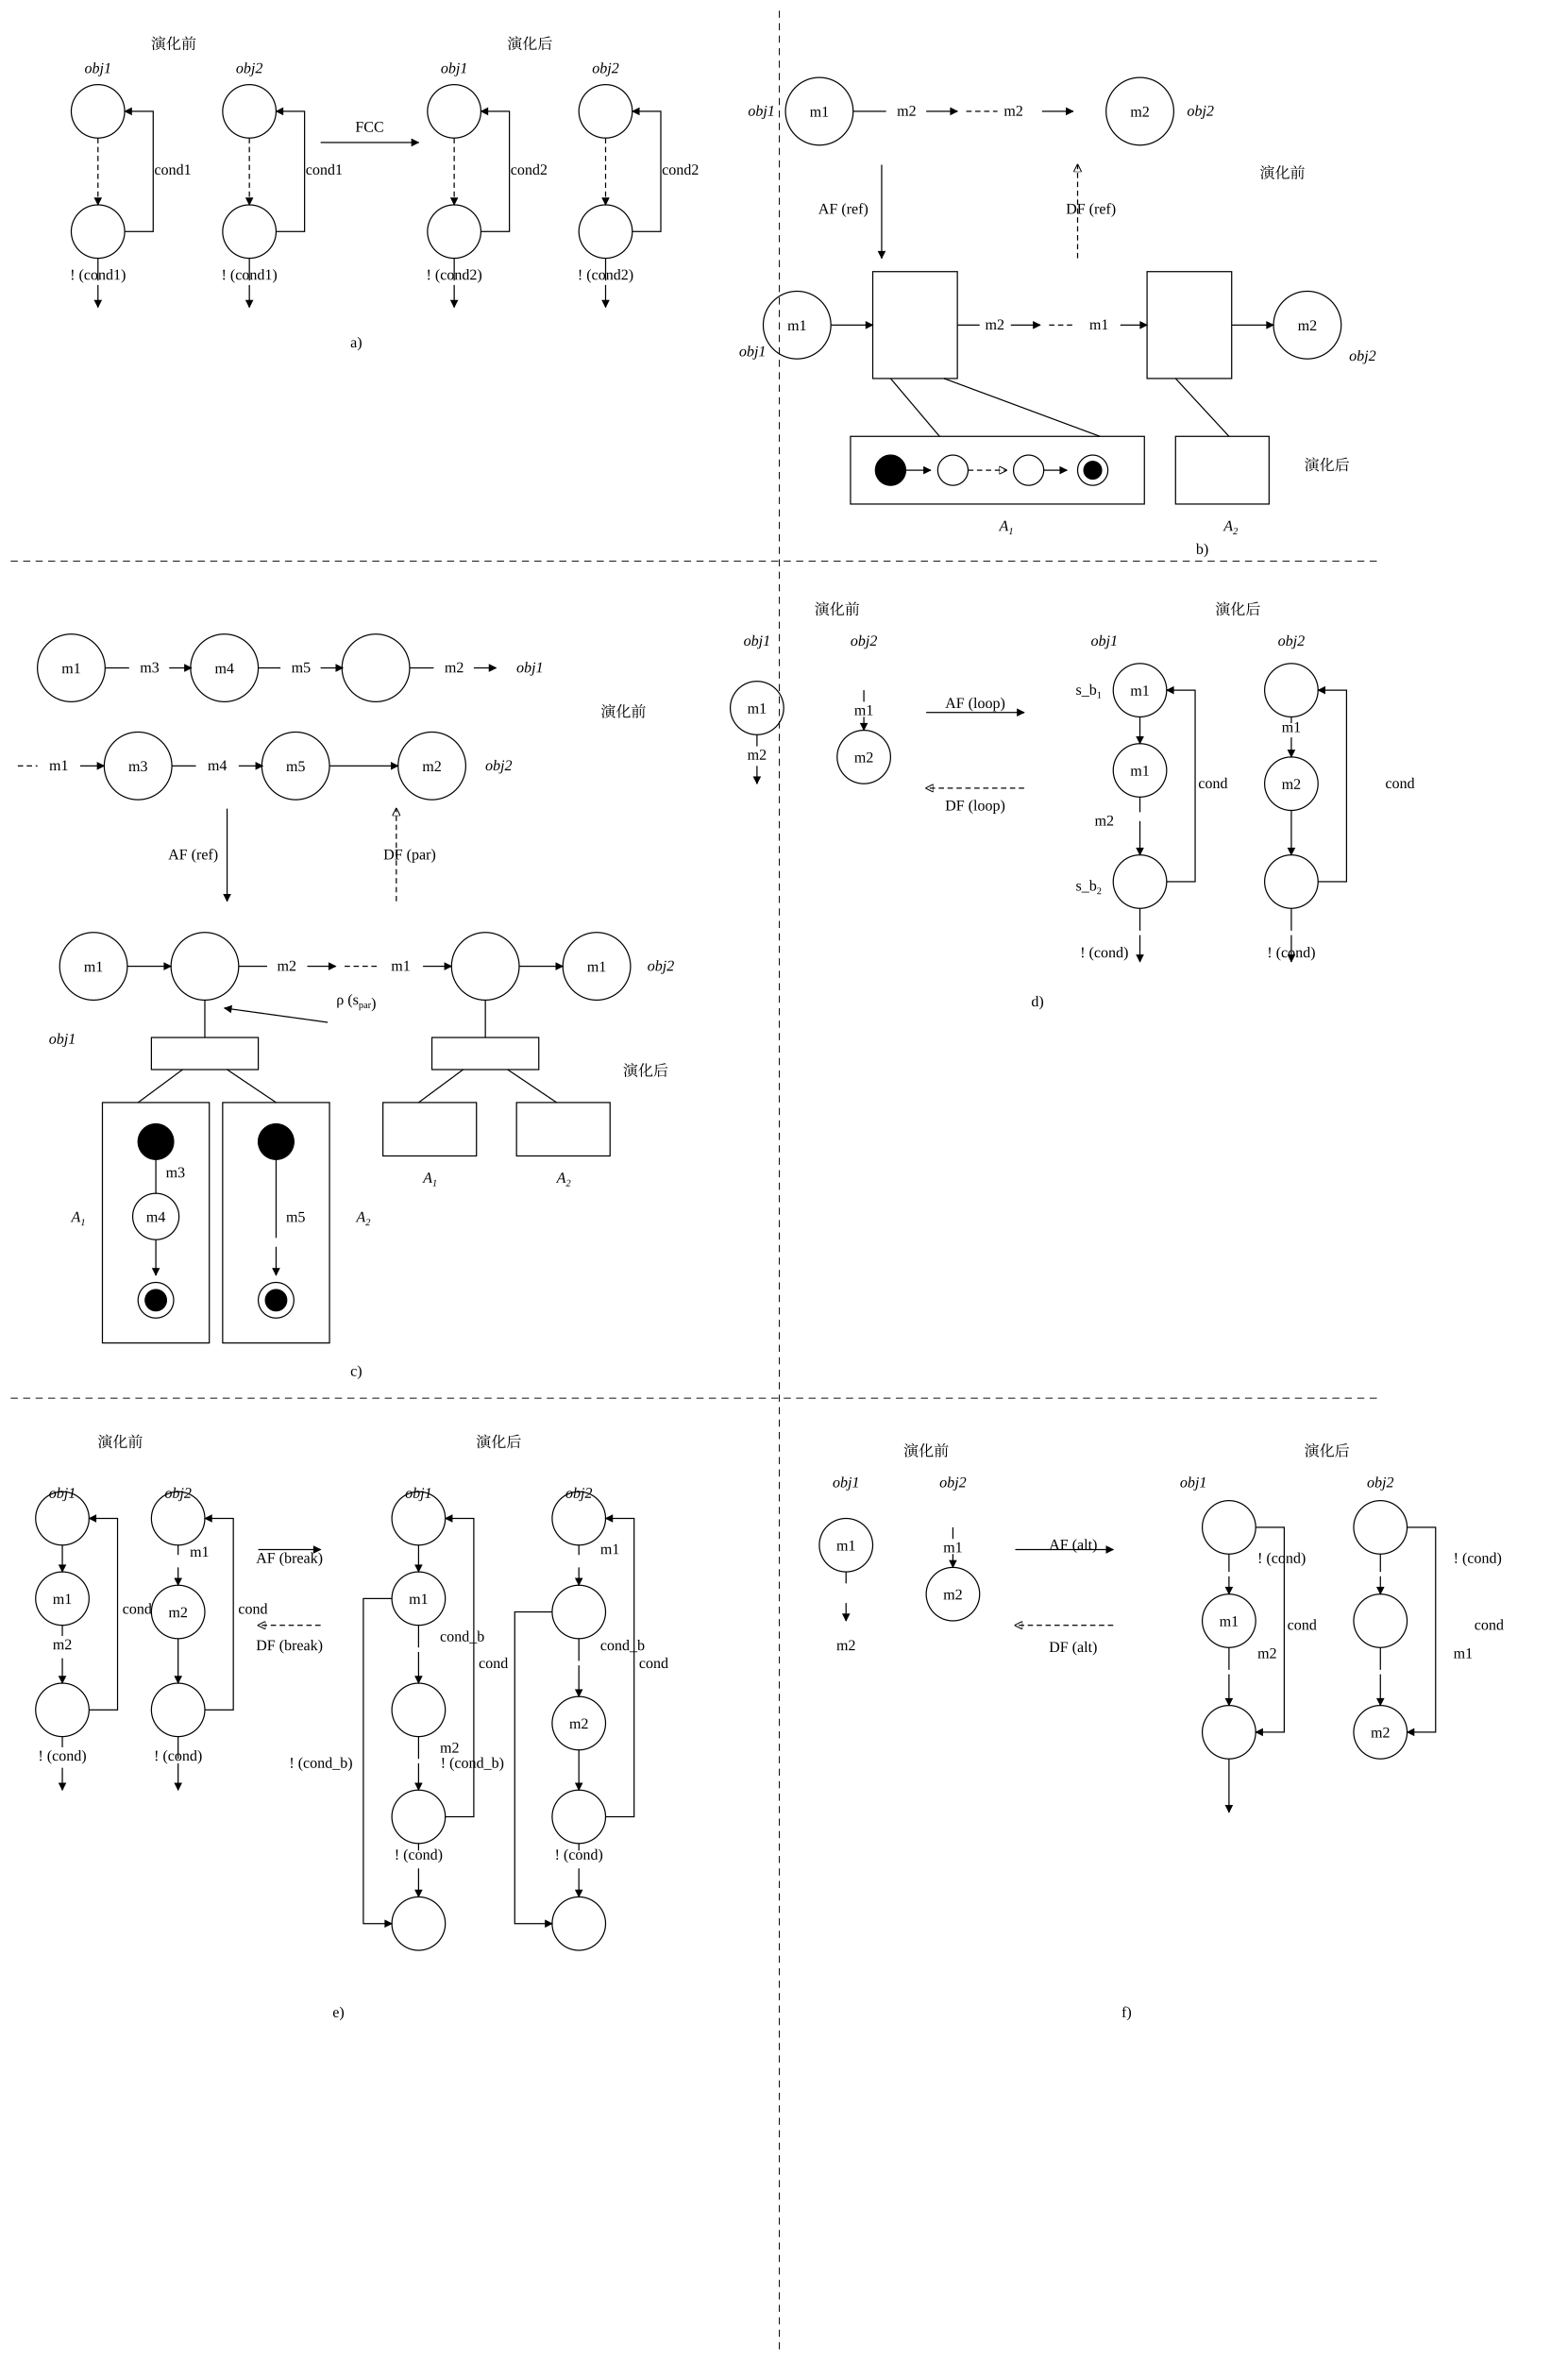
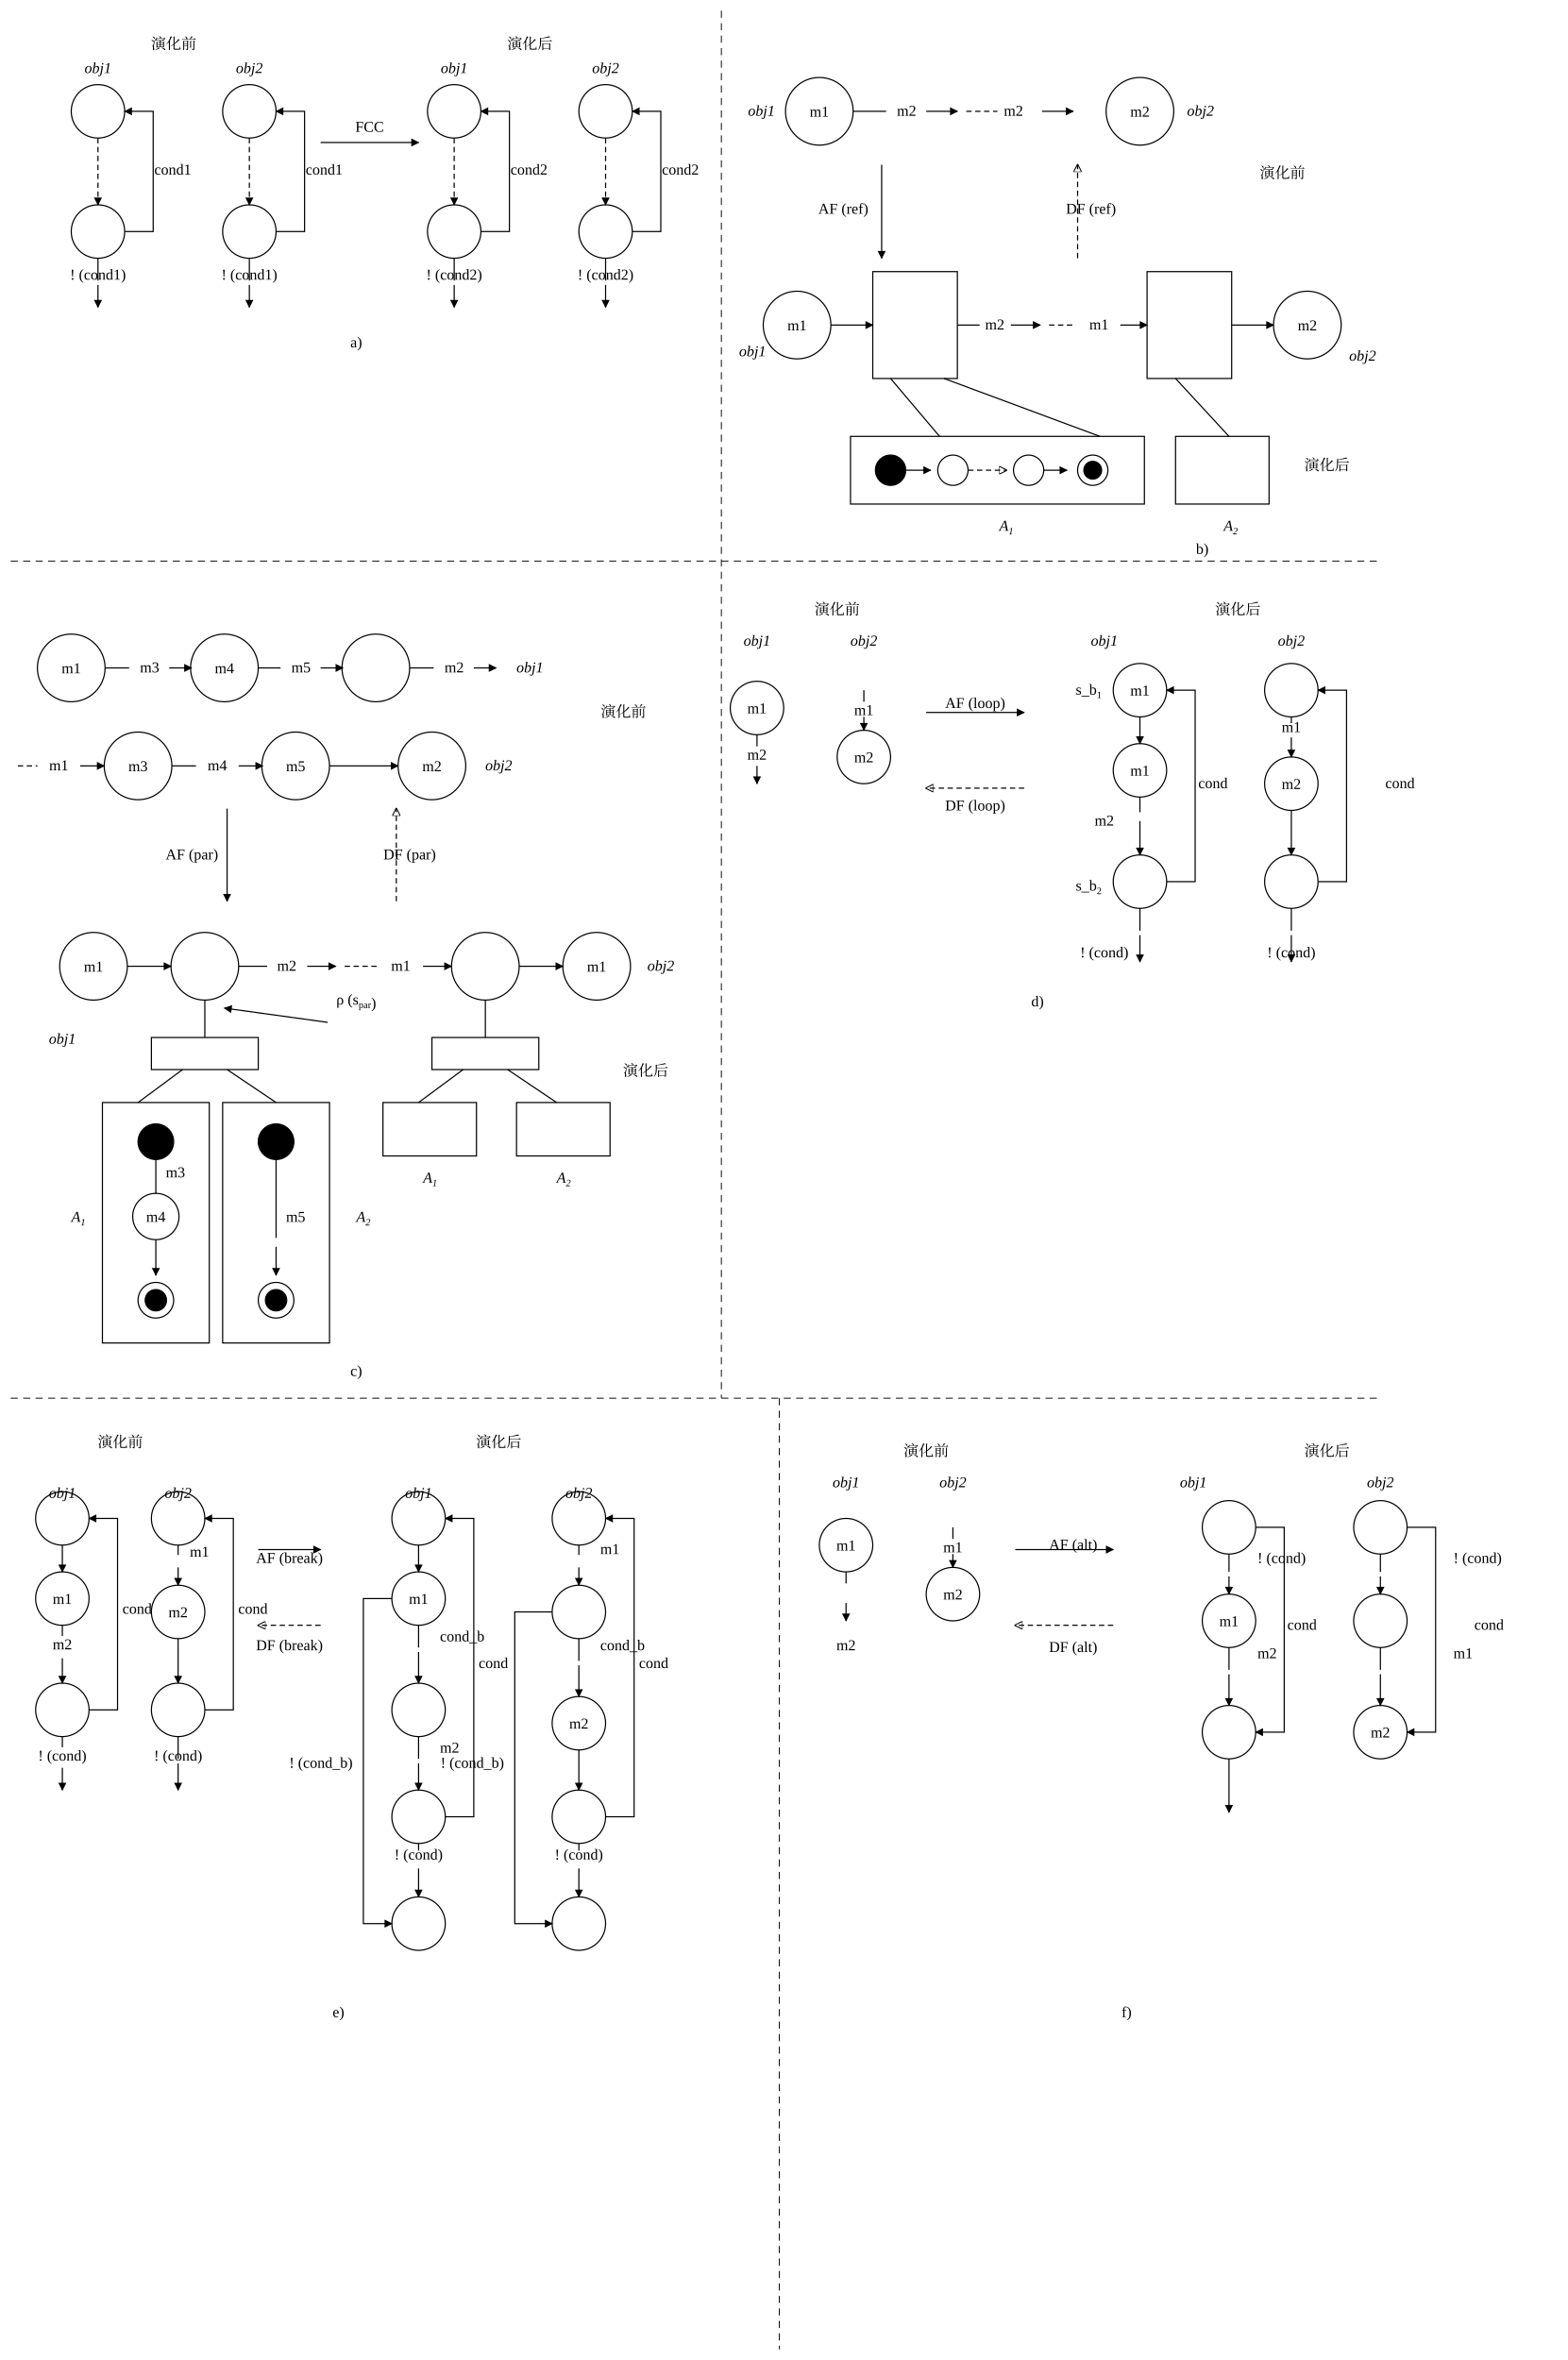
<svg xmlns="http://www.w3.org/2000/svg" viewBox="0 0 1760 2650" font-family="Liberation Serif, SimSun, 'Noto Serif CJK SC', 'WenQuanYi Zen Hei', 'Droid Sans Fallback', serif" font-size="17">
  <defs>
    <marker id="ar" viewBox="0 0 10 10" refX="9" refY="5" markerWidth="7" markerHeight="7" orient="auto-start-reverse">
      <path d="M0,0 L10,5 L0,10 z" fill="#000" />
    </marker>
    <marker id="arh" viewBox="0 0 10 10" refX="9" refY="5" markerWidth="7" markerHeight="7" orient="auto-start-reverse">
      <path d="M0,0 L10,5 L0,10 z" fill="none" stroke="#000" stroke-width="1.2" />
    </marker>
  </defs>
  <g stroke="#000" stroke-width="1.3" fill="none">
    <g>
      <circle cx="110" cy="125" r="30" />
      <line x1="110" y1="155" x2="110" y2="230" stroke-dasharray="6 4" marker-end="url(#ar)" />
      <circle cx="110" cy="260" r="30" />
      <line x1="110" y1="290" x2="110" y2="315" />
      <line x1="110" y1="320" x2="110" y2="345" marker-end="url(#ar)" />
      <path d="M140,260 L172,260 L172,125 L140,125" marker-end="url(#ar)" />
      <circle cx="280" cy="125" r="30" />
      <line x1="280" y1="155" x2="280" y2="230" stroke-dasharray="6 4" marker-end="url(#ar)" />
      <circle cx="280" cy="260" r="30" />
      <line x1="280" y1="290" x2="280" y2="315" />
      <line x1="280" y1="320" x2="280" y2="345" marker-end="url(#ar)" />
      <path d="M310,260 L342,260 L342,125 L310,125" marker-end="url(#ar)" />
      <line x1="360" y1="160" x2="470" y2="160" marker-end="url(#ar)" />
      <circle cx="510" cy="125" r="30" />
      <line x1="510" y1="155" x2="510" y2="230" stroke-dasharray="6 4" marker-end="url(#ar)" />
      <circle cx="510" cy="260" r="30" />
      <line x1="510" y1="290" x2="510" y2="315" />
      <line x1="510" y1="320" x2="510" y2="345" marker-end="url(#ar)" />
      <path d="M540,260 L572,260 L572,125 L540,125" marker-end="url(#ar)" />
      <circle cx="680" cy="125" r="30" />
      <line x1="680" y1="155" x2="680" y2="230" stroke-dasharray="6 4" marker-end="url(#ar)" />
      <circle cx="680" cy="260" r="30" />
      <line x1="680" y1="290" x2="680" y2="315" />
      <line x1="680" y1="320" x2="680" y2="345" marker-end="url(#ar)" />
      <path d="M710,260 L742,260 L742,125 L710,125" marker-end="url(#ar)" />
    </g>
    <g fill="#000" stroke="none" text-anchor="middle">
      <text x="195" y="55">演化前</text>
      <text x="595" y="55">演化后</text>
      <text x="110" y="82" font-style="italic">obj1</text>
      <text x="280" y="82" font-style="italic">obj2</text>
      <text x="194" y="196">cond1</text>
      <text x="364" y="196">cond1</text>
      <text x="110" y="314">! (cond1)</text>
      <text x="280" y="314">! (cond1)</text>
      <text x="415" y="148">FCC</text>
      <text x="510" y="82" font-style="italic">obj1</text>
      <text x="680" y="82" font-style="italic">obj2</text>
      <text x="594" y="196">cond2</text>
      <text x="764" y="196">cond2</text>
      <text x="510" y="314">! (cond2)</text>
      <text x="680" y="314">! (cond2)</text>
      <text x="400" y="390">a)</text>
    </g>
    <g transform="translate(790,0)">
      <circle cx="130" cy="125" r="38" />
      <line x1="168" y1="125" x2="205" y2="125" />
      <line x1="250" y1="125" x2="285" y2="125" marker-end="url(#ar)" />
      <line x1="295" y1="125" x2="330" y2="125" stroke-dasharray="6 4" />
      <line x1="380" y1="125" x2="415" y2="125" marker-end="url(#ar)" />
      <circle cx="490" cy="125" r="38" />
      <line x1="200" y1="185" x2="200" y2="290" marker-end="url(#ar)" />
      <line x1="420" y1="290" x2="420" y2="185" stroke-dasharray="6 4" marker-end="url(#arh)" />
      <circle cx="105" cy="365" r="38" />
      <line x1="143" y1="365" x2="190" y2="365" marker-end="url(#ar)" />
      <rect x="190" y="305" width="95" height="120" />
      <line x1="285" y1="365" x2="310" y2="365" />
      <line x1="345" y1="365" x2="378" y2="365" marker-end="url(#ar)" />
      <line x1="388" y1="365" x2="415" y2="365" stroke-dasharray="6 4" />
      <line x1="468" y1="365" x2="498" y2="365" marker-end="url(#ar)" />
      <rect x="498" y="305" width="95" height="120" />
      <line x1="593" y1="365" x2="640" y2="365" marker-end="url(#ar)" />
      <circle cx="678" cy="365" r="38" />
      <line x1="210" y1="425" x2="265" y2="490" />
      <line x1="270" y1="425" x2="445" y2="490" />
      <line x1="530" y1="425" x2="590" y2="490" />
      <rect x="165" y="490" width="330" height="76" />
      <circle cx="210" cy="528" r="17" fill="#000" />
      <line x1="227" y1="528" x2="255" y2="528" marker-end="url(#ar)" />
      <circle cx="280" cy="528" r="17" />
      <line x1="297" y1="528" x2="340" y2="528" stroke-dasharray="6 4" marker-end="url(#arh)" />
      <circle cx="365" cy="528" r="17" />
      <line x1="382" y1="528" x2="408" y2="528" marker-end="url(#ar)" />
      <circle cx="437" cy="528" r="17" />
      <circle cx="437" cy="528" r="10" fill="#000" />
      <rect x="530" y="490" width="105" height="76" />
    </g>
    <g fill="#000" stroke="none" text-anchor="middle">
      <text x="855" y="130" font-style="italic">obj1</text>
      <text x="1018" y="130">m2</text>
      <text x="1138" y="130">m2</text>
      <text x="1348" y="130" font-style="italic">obj2</text>
      <text x="1440" y="200">演化前</text>
      <text x="975" y="240" text-anchor="end">AF (ref)</text>
      <text x="1225" y="240">DF (ref)</text>
      <text x="845" y="400" font-style="italic">obj1</text>
      <text x="1117" y="370">m2</text>
      <text x="1234" y="370">m1</text>
      <text x="1530" y="405" font-style="italic">obj2</text>
      <text x="1490" y="528">演化后</text>
      <text x="1130" y="596" font-style="italic">A<tspan dy="4" font-size="11">1</tspan>
      </text>
      <text x="1382" y="596" font-style="italic">A<tspan dy="4" font-size="11">2</tspan>
      </text>
      <text x="920" y="131">m1</text>
      <text x="1280" y="131">m2</text>
      <text x="895" y="371">m1</text>
      <text x="1468" y="371">m2</text>
      <text x="1350" y="622">b)</text>
    </g>
    <g transform="translate(0,660)">
      <circle cx="80" cy="90" r="38" />
      <line x1="118" y1="90" x2="145" y2="90" />
      <line x1="190" y1="90" x2="215" y2="90" marker-end="url(#ar)" />
      <circle cx="252" cy="90" r="38" />
      <line x1="290" y1="90" x2="315" y2="90" />
      <line x1="360" y1="90" x2="385" y2="90" marker-end="url(#ar)" />
      <circle cx="422" cy="90" r="38" />
      <line x1="460" y1="90" x2="487" y2="90" />
      <line x1="532" y1="90" x2="557" y2="90" marker-end="url(#ar)" />
      <line x1="20" y1="200" x2="42" y2="200" stroke-dasharray="6 4" />
      <line x1="90" y1="200" x2="117" y2="200" marker-end="url(#ar)" />
      <circle cx="155" cy="200" r="38" />
      <line x1="193" y1="200" x2="220" y2="200" />
      <line x1="268" y1="200" x2="295" y2="200" marker-end="url(#ar)" />
      <circle cx="332" cy="200" r="38" />
      <line x1="370" y1="200" x2="447" y2="200" marker-end="url(#ar)" />
      <circle cx="485" cy="200" r="38" />
      <line x1="255" y1="248" x2="255" y2="352" marker-end="url(#ar)" />
      <line x1="445" y1="352" x2="445" y2="248" stroke-dasharray="6 4" marker-end="url(#arh)" />
      <circle cx="105" cy="425" r="38" />
      <line x1="143" y1="425" x2="192" y2="425" marker-end="url(#ar)" />
      <circle cx="230" cy="425" r="38" />
      <line x1="268" y1="425" x2="300" y2="425" />
      <line x1="345" y1="425" x2="377" y2="425" marker-end="url(#ar)" />
      <line x1="387" y1="425" x2="425" y2="425" stroke-dasharray="6 4" />
      <line x1="475" y1="425" x2="507" y2="425" marker-end="url(#ar)" />
      <circle cx="545" cy="425" r="38" />
      <line x1="583" y1="425" x2="632" y2="425" marker-end="url(#ar)" />
      <circle cx="670" cy="425" r="38" />
      <line x1="368" y1="488" x2="252" y2="472" marker-end="url(#ar)" />
      <line x1="230" y1="463" x2="230" y2="505" />
      <rect x="170" y="505" width="120" height="36" />
      <line x1="205" y1="541" x2="155" y2="578" />
      <line x1="255" y1="541" x2="310" y2="578" />
      <rect x="115" y="578" width="120" height="270" />
      <circle cx="175" cy="622" r="20" fill="#000" />
      <line x1="175" y1="642" x2="175" y2="680" />
      <circle cx="175" cy="706" r="26" />
      <line x1="175" y1="732" x2="175" y2="772" marker-end="url(#ar)" />
      <circle cx="175" cy="800" r="20" />
      <circle cx="175" cy="800" r="12" fill="#000" />
      <rect x="250" y="578" width="120" height="270" />
      <circle cx="310" cy="622" r="20" fill="#000" />
      <line x1="310" y1="642" x2="310" y2="730" />
      <line x1="310" y1="740" x2="310" y2="772" marker-end="url(#ar)" />
      <circle cx="310" cy="800" r="20" />
      <circle cx="310" cy="800" r="12" fill="#000" />
      <line x1="545" y1="463" x2="545" y2="505" />
      <rect x="485" y="505" width="120" height="36" />
      <line x1="520" y1="541" x2="470" y2="578" />
      <line x1="570" y1="541" x2="625" y2="578" />
      <rect x="430" y="578" width="105" height="60" />
      <rect x="580" y="578" width="105" height="60" />
    </g>
    <g fill="#000" stroke="none" text-anchor="middle" transform="translate(0,660)">
      <text x="595" y="95" font-style="italic">obj1</text>
      <text x="168" y="95">m3</text>
      <text x="338" y="95">m5</text>
      <text x="510" y="95">m2</text>
      <text x="66" y="205">m1</text>
      <text x="244" y="205">m4</text>
      <text x="560" y="205" font-style="italic">obj2</text>
      <text x="700" y="145">演化前</text>
-       <text x="245" y="305" text-anchor="end">AF (ref)</text>
+       <text x="245" y="305" text-anchor="end">AF (par)</text>
      <text x="460" y="305">DF (par)</text>
      <text x="70" y="512" font-style="italic">obj1</text>
      <text x="322" y="430">m2</text>
      <text x="450" y="430">m1</text>
      <text x="742" y="430" font-style="italic">obj2</text>
      <text x="400" y="468">ρ (s<tspan dy="4" font-size="11">par</tspan>)</text>
      <text x="725" y="548">演化后</text>
      <text x="88" y="712" font-style="italic">A<tspan dy="4" font-size="11">1</tspan>
      </text>
      <text x="408" y="712" font-style="italic">A<tspan dy="4" font-size="11">2</tspan>
      </text>
      <text x="175" y="712">m4</text>
      <text x="197" y="662">m3</text>
      <text x="332" y="712">m5</text>
      <text x="483" y="668" font-style="italic">A<tspan dy="4" font-size="11">1</tspan>
      </text>
      <text x="633" y="668" font-style="italic">A<tspan dy="4" font-size="11">2</tspan>
      </text>
      <text x="80" y="96">m1</text>
      <text x="252" y="96">m4</text>
      <text x="155" y="206">m3</text>
      <text x="332" y="206">m5</text>
      <text x="485" y="206">m2</text>
      <text x="105" y="431">m1</text>
      <text x="670" y="431">m1</text>
      <text x="400" y="885">c)</text>
    </g>
    <g transform="translate(790,660)">
      <circle cx="60" cy="135" r="30" />
      <line x1="60" y1="165" x2="60" y2="178" />
      <line x1="60" y1="200" x2="60" y2="220" marker-end="url(#ar)" />
      <line x1="180" y1="115" x2="180" y2="128" />
      <line x1="180" y1="145" x2="180" y2="160" marker-end="url(#ar)" />
      <circle cx="180" cy="190" r="30" />
      <line x1="250" y1="140" x2="360" y2="140" marker-end="url(#ar)" />
      <line x1="360" y1="225" x2="250" y2="225" stroke-dasharray="6 4" marker-end="url(#arh)" />
      <circle cx="490" cy="115" r="30" />
      <line x1="490" y1="145" x2="490" y2="175" marker-end="url(#ar)" />
      <circle cx="490" cy="205" r="30" />
      <line x1="490" y1="235" x2="490" y2="252" />
      <line x1="490" y1="262" x2="490" y2="300" marker-end="url(#ar)" />
      <circle cx="490" cy="330" r="30" />
      <line x1="490" y1="360" x2="490" y2="385" />
      <line x1="490" y1="390" x2="490" y2="420" marker-end="url(#ar)" />
      <path d="M520,330 L552,330 L552,115 L520,115" marker-end="url(#ar)" />
      <circle cx="660" cy="115" r="30" />
      <line x1="660" y1="145" x2="660" y2="152" />
      <line x1="660" y1="168" x2="660" y2="190" marker-end="url(#ar)" />
      <circle cx="660" cy="220" r="30" />
      <line x1="660" y1="250" x2="660" y2="300" marker-end="url(#ar)" />
      <circle cx="660" cy="330" r="30" />
      <line x1="660" y1="360" x2="660" y2="385" />
      <line x1="660" y1="390" x2="660" y2="420" marker-end="url(#ar)" />
      <path d="M690,330 L722,330 L722,115 L690,115" marker-end="url(#ar)" />
    </g>
    <g fill="#000" stroke="none" text-anchor="middle">
      <text x="940" y="690">演化前</text>
      <text x="850" y="725" font-style="italic">obj1</text>
      <text x="970" y="725" font-style="italic">obj2</text>
      <text x="850" y="853">m2</text>
      <text x="970" y="803">m1</text>
      <text x="1095" y="795" text-anchor="middle">AF (loop)</text>
      <text x="1095" y="910" text-anchor="middle">DF (loop)</text>
      <text x="1390" y="690">演化后</text>
      <text x="1240" y="725" font-style="italic">obj1</text>
      <text x="1450" y="725" font-style="italic">obj2</text>
      <text x="1237" y="780" text-anchor="end">s_b<tspan dy="4" font-size="11">1</tspan>
      </text>
      <text x="1240" y="927">m2</text>
      <text x="1237" y="1000" text-anchor="end">s_b<tspan dy="4" font-size="11">2</tspan>
      </text>
      <text x="1362" y="885">cond</text>
      <text x="1572" y="885">cond</text>
      <text x="1240" y="1075">! (cond)</text>
      <text x="1450" y="1075">! (cond)</text>
      <text x="1450" y="822">m1</text>
      <text x="1450" y="886">m2</text>
      <text x="850" y="801">m1</text>
      <text x="970" y="856">m2</text>
      <text x="1280" y="781">m1</text>
      <text x="1280" y="871">m1</text>
      <text x="1165" y="1130">d)</text>
    </g>
    <g transform="translate(0,1600)">
      <circle cx="70" cy="105" r="30" />
      <line x1="70" y1="135" x2="70" y2="165" marker-end="url(#ar)" />
      <circle cx="70" cy="195" r="30" />
      <line x1="70" y1="225" x2="70" y2="237" />
      <line x1="70" y1="262" x2="70" y2="290" marker-end="url(#ar)" />
      <circle cx="70" cy="320" r="30" />
      <line x1="70" y1="350" x2="70" y2="362" />
      <line x1="70" y1="385" x2="70" y2="410" marker-end="url(#ar)" />
      <path d="M100,320 L132,320 L132,105 L100,105" marker-end="url(#ar)" />
      <circle cx="200" cy="105" r="30" />
      <line x1="200" y1="135" x2="200" y2="146" />
      <line x1="200" y1="160" x2="200" y2="180" marker-end="url(#ar)" />
      <circle cx="200" cy="210" r="30" />
      <line x1="200" y1="240" x2="200" y2="290" marker-end="url(#ar)" />
      <circle cx="200" cy="320" r="30" />
      <line x1="200" y1="350" x2="200" y2="375" />
      <line x1="200" y1="380" x2="200" y2="410" marker-end="url(#ar)" />
      <path d="M230,320 L262,320 L262,105 L230,105" marker-end="url(#ar)" />
      <line x1="290" y1="140" x2="360" y2="140" marker-end="url(#ar)" />
      <line x1="360" y1="225" x2="290" y2="225" stroke-dasharray="6 4" marker-end="url(#arh)" />
      <circle cx="470" cy="105" r="30" />
      <line x1="470" y1="135" x2="470" y2="165" marker-end="url(#ar)" />
      <circle cx="470" cy="195" r="30" />
      <line x1="470" y1="225" x2="470" y2="250" />
      <line x1="470" y1="255" x2="470" y2="290" marker-end="url(#ar)" />
      <circle cx="470" cy="320" r="30" />
      <line x1="470" y1="350" x2="470" y2="375" />
      <line x1="470" y1="380" x2="470" y2="410" marker-end="url(#ar)" />
      <circle cx="470" cy="440" r="30" />
      <line x1="470" y1="470" x2="470" y2="478" />
      <line x1="470" y1="498" x2="470" y2="530" marker-end="url(#ar)" />
      <circle cx="470" cy="560" r="30" />
      <path d="M440,195 L408,195 L408,560 L440,560" marker-end="url(#ar)" />
      <path d="M500,440 L532,440 L532,105 L500,105" marker-end="url(#ar)" />
      <circle cx="650" cy="105" r="30" />
      <line x1="650" y1="135" x2="650" y2="146" />
      <line x1="650" y1="160" x2="650" y2="180" marker-end="url(#ar)" />
      <circle cx="650" cy="210" r="30" />
      <line x1="650" y1="240" x2="650" y2="265" />
      <line x1="650" y1="270" x2="650" y2="305" marker-end="url(#ar)" />
      <circle cx="650" cy="335" r="30" />
      <line x1="650" y1="365" x2="650" y2="410" marker-end="url(#ar)" />
      <circle cx="650" cy="440" r="30" />
      <line x1="650" y1="470" x2="650" y2="478" />
      <line x1="650" y1="498" x2="650" y2="530" marker-end="url(#ar)" />
      <circle cx="650" cy="560" r="30" />
      <path d="M620,210 L578,210 L578,560 L620,560" marker-end="url(#ar)" />
      <path d="M680,440 L712,440 L712,105 L680,105" marker-end="url(#ar)" />
    </g>
    <g fill="#000" stroke="none" text-anchor="middle">
      <text x="135" y="1625">演化前</text>
      <text x="70" y="1682" font-style="italic">obj1</text>
      <text x="200" y="1682" font-style="italic">obj2</text>
      <text x="154" y="1812">cond</text>
      <text x="284" y="1812">cond</text>
      <text x="70" y="1852">m2</text>
      <text x="224" y="1748">m1</text>
      <text x="70" y="1977">! (cond)</text>
      <text x="200" y="1977">! (cond)</text>
      <text x="325" y="1755">AF (break)</text>
      <text x="325" y="1853">DF (break)</text>
      <text x="560" y="1625">演化后</text>
      <text x="470" y="1682" font-style="italic">obj1</text>
      <text x="650" y="1682" font-style="italic">obj2</text>
      <text x="494" y="1843" text-anchor="start">cond_b</text>
      <text x="674" y="1853" text-anchor="start">cond_b</text>
      <text x="494" y="1968" text-anchor="start">m2</text>
      <text x="674" y="1745" text-anchor="start">m1</text>
      <text x="396" y="1985" text-anchor="end">! (cond_b)</text>
      <text x="566" y="1985" text-anchor="end">! (cond_b)</text>
      <text x="554" y="1873">cond</text>
      <text x="734" y="1873">cond</text>
      <text x="470" y="2088">! (cond)</text>
      <text x="650" y="2088">! (cond)</text>
      <text x="70" y="1801">m1</text>
      <text x="200" y="1816">m2</text>
      <text x="470" y="1801">m1</text>
      <text x="650" y="1941">m2</text>
      <text x="380" y="2265">e)</text>
    </g>
    <g transform="translate(890,1600)">
      <circle cx="60" cy="135" r="30" />
      <line x1="60" y1="165" x2="60" y2="178" />
      <line x1="60" y1="200" x2="60" y2="220" marker-end="url(#ar)" />
      <line x1="180" y1="115" x2="180" y2="128" />
      <line x1="180" y1="145" x2="180" y2="160" marker-end="url(#ar)" />
      <circle cx="180" cy="190" r="30" />
      <line x1="250" y1="140" x2="360" y2="140" marker-end="url(#ar)" />
      <line x1="360" y1="225" x2="250" y2="225" stroke-dasharray="6 4" marker-end="url(#arh)" />
      <circle cx="490" cy="115" r="30" />
      <line x1="490" y1="145" x2="490" y2="165" />
      <line x1="490" y1="170" x2="490" y2="190" marker-end="url(#ar)" />
      <circle cx="490" cy="220" r="30" />
      <line x1="490" y1="250" x2="490" y2="275" />
      <line x1="490" y1="280" x2="490" y2="315" marker-end="url(#ar)" />
      <circle cx="490" cy="345" r="30" />
      <line x1="490" y1="375" x2="490" y2="435" marker-end="url(#ar)" />
      <path d="M520,115 L552,115 L552,345 L520,345" marker-end="url(#ar)" />
      <circle cx="660" cy="115" r="30" />
      <line x1="660" y1="145" x2="660" y2="165" />
      <line x1="660" y1="170" x2="660" y2="190" marker-end="url(#ar)" />
      <circle cx="660" cy="220" r="30" />
      <line x1="660" y1="250" x2="660" y2="275" />
      <line x1="660" y1="280" x2="660" y2="315" marker-end="url(#ar)" />
      <circle cx="660" cy="345" r="30" />
      <path d="M690,115 L722,115 L722,345 L690,345" marker-end="url(#ar)" />
    </g>
    <g fill="#000" stroke="none" text-anchor="middle">
      <text x="1040" y="1635">演化前</text>
      <text x="950" y="1670" font-style="italic">obj1</text>
      <text x="1070" y="1670" font-style="italic">obj2</text>
      <text x="950" y="1853">m2</text>
      <text x="1070" y="1743">m1</text>
      <text x="1205" y="1740">AF (alt)</text>
      <text x="1205" y="1855">DF (alt)</text>
      <text x="1490" y="1635">演化后</text>
      <text x="1340" y="1670" font-style="italic">obj1</text>
      <text x="1550" y="1670" font-style="italic">obj2</text>
      <text x="1412" y="1755" text-anchor="start">! (cond)</text>
      <text x="1632" y="1755" text-anchor="start">! (cond)</text>
      <text x="1412" y="1862" text-anchor="start">m2</text>
      <text x="1632" y="1862" text-anchor="start">m1</text>
      <text x="1462" y="1830">cond</text>
      <text x="1672" y="1830">cond</text>
      <text x="950" y="1741">m1</text>
      <text x="1070" y="1796">m2</text>
      <text x="1380" y="1826">m1</text>
      <text x="1550" y="1951">m2</text>
      <text x="1265" y="2265">f)</text>
    </g>
    <line x1="12" y1="630" x2="1548" y2="630" stroke-dasharray="8 6" stroke-width="1" />
    <line x1="12" y1="1570" x2="1548" y2="1570" stroke-dasharray="8 6" stroke-width="1" />
-     <line x1="875" y1="12" x2="875" y2="2638" stroke-dasharray="8 6" stroke-width="1" />
+     <path d="M810 12V1570 M875 1570V2638" stroke-dasharray="8 6" stroke-width="1" />
  </g>
</svg>
